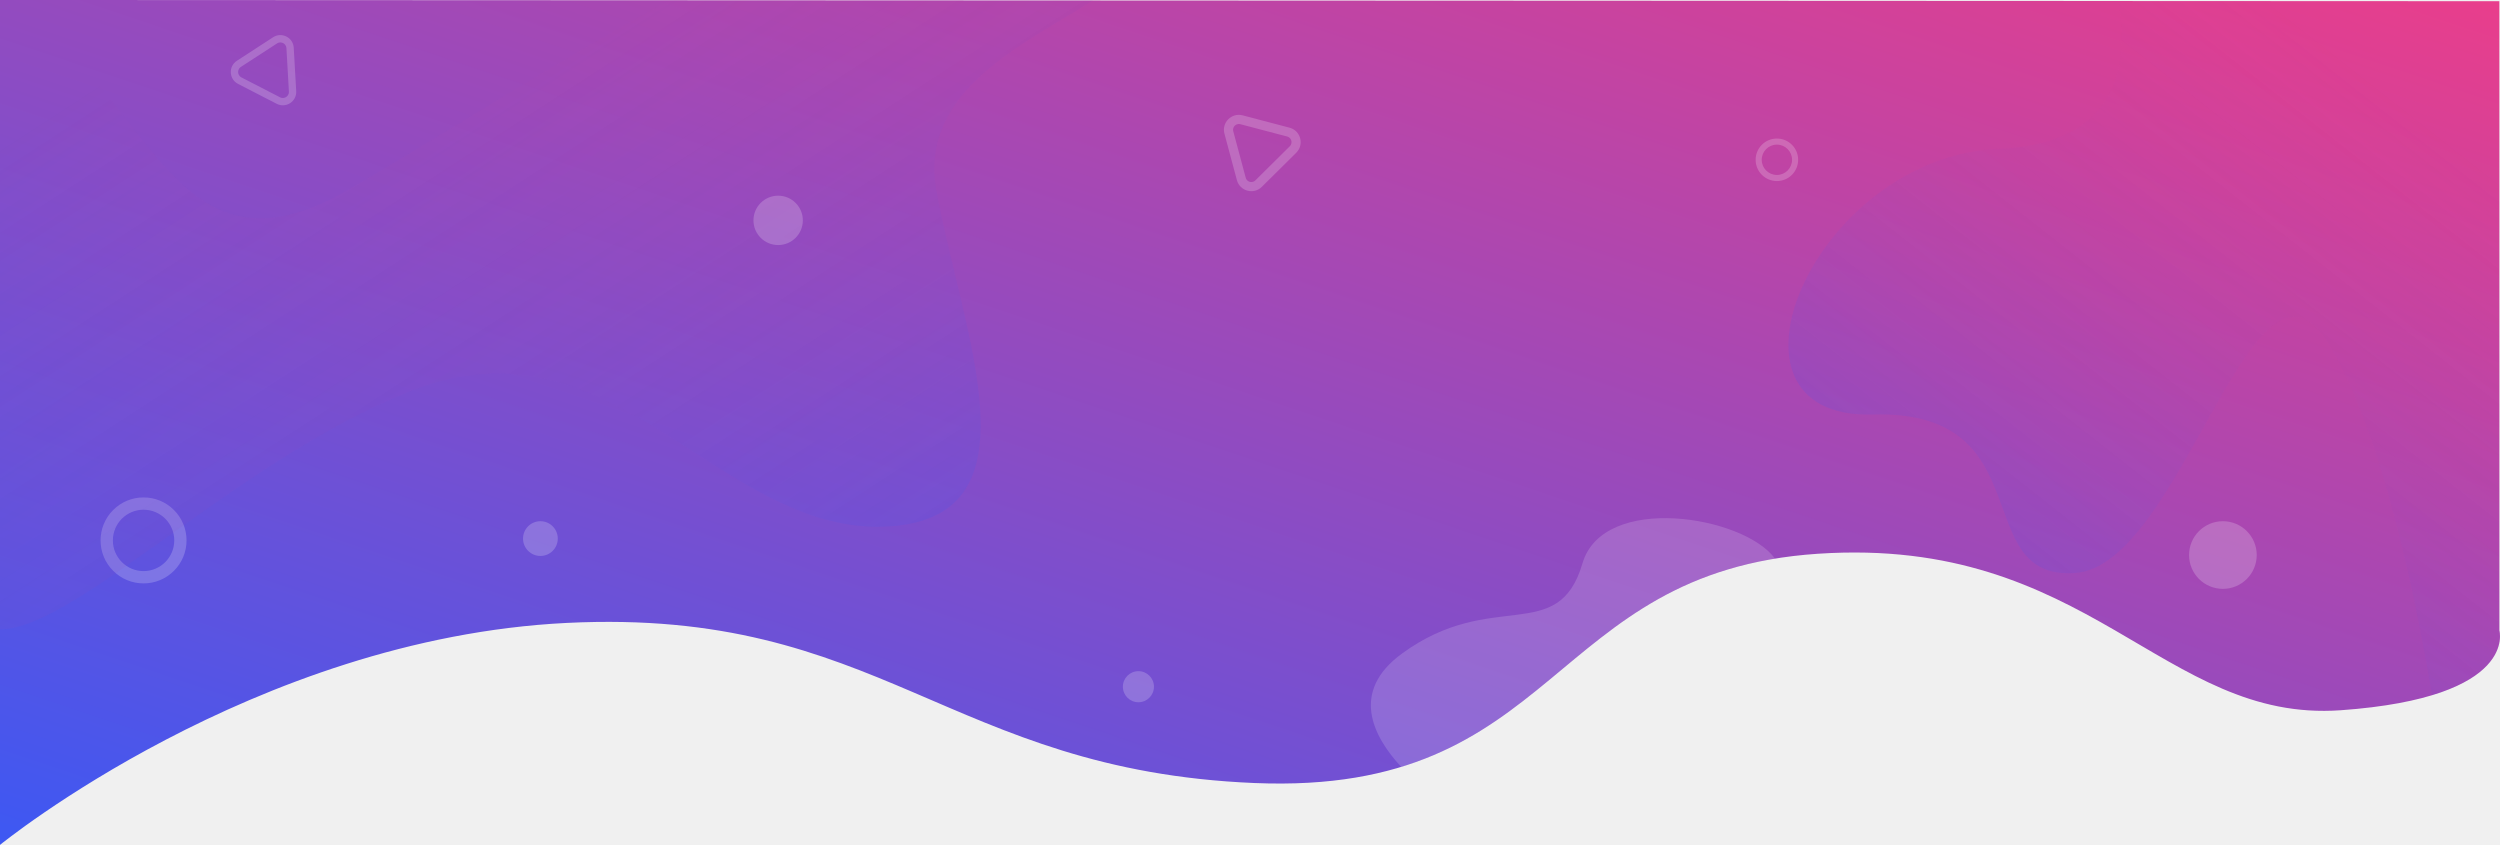
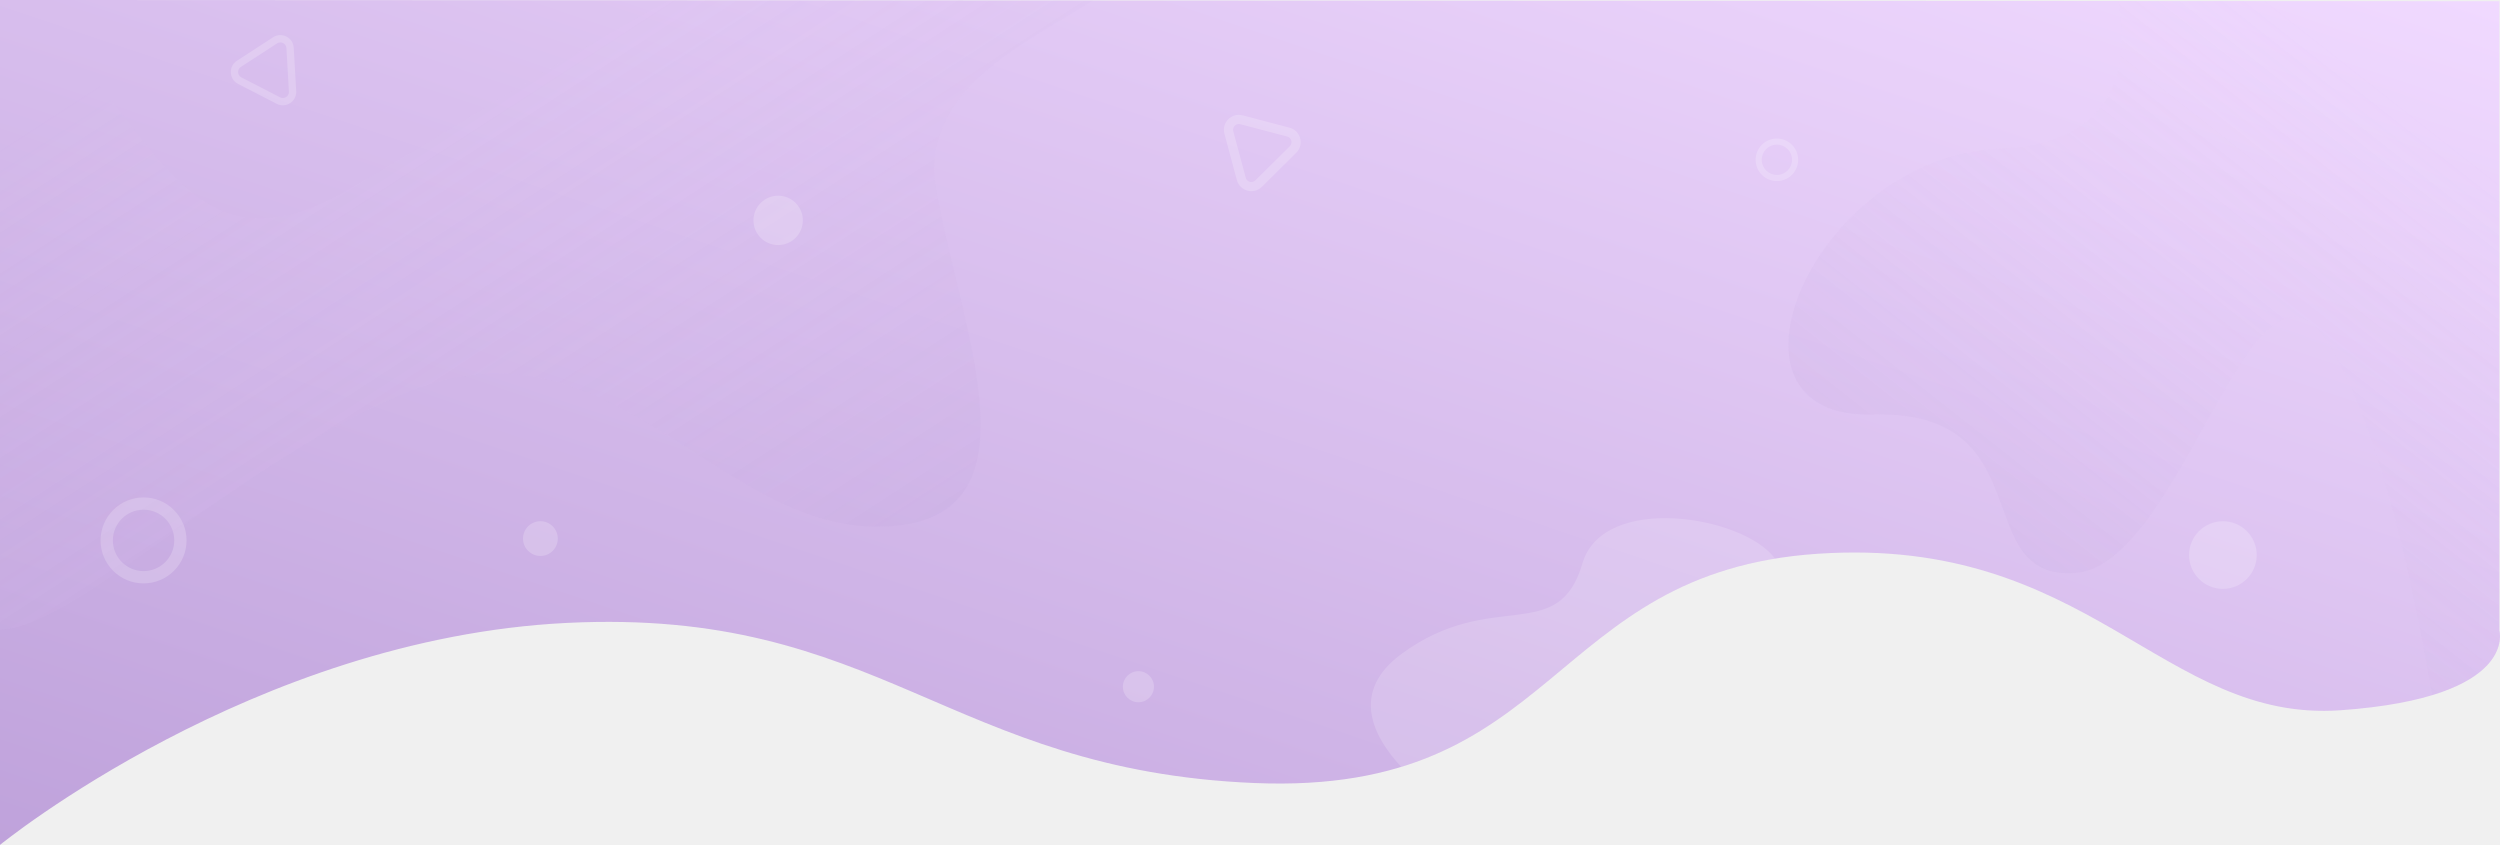
<svg xmlns="http://www.w3.org/2000/svg" xmlns:xlink="http://www.w3.org/1999/xlink" id="Group_202" data-name="Group 202" width="1367.025" height="462" viewBox="0 0 1367.025 462">
  <defs>
    <linearGradient id="linear-gradient" x1="1" y1="0.01" x2="0" y2="1" gradientUnits="objectBoundingBox">
-       <stop offset="0" stop-color="#e83e8c" />
-       <stop offset="1" stop-color="#3d58f3" />
+       <stop offset="0" stop-color="#F0D9FF" />
+       <stop offset="1" stop-color="#BFA2DB" />
    </linearGradient>
    <linearGradient id="linear-gradient-2" x1="0.814" y1="0.106" x2="0.213" y2="0.854" gradientUnits="objectBoundingBox">
-       <stop offset="0" stop-color="#e83e8c" stop-opacity="0" />
-       <stop offset="1" stop-color="#3d58f3" stop-opacity="0.2" />
+       <stop offset="0" stop-color="#F0D9FF" stop-opacity="0" />
+       <stop offset="1" stop-color="#BFA2DB" stop-opacity="0.2" />
    </linearGradient>
    <linearGradient id="linear-gradient-3" x1="0.093" y1="0.119" x2="0.916" y2="0.851" xlink:href="#linear-gradient-2" />
  </defs>
  <path id="Path_152" data-name="Path 152" d="M1436,788s138.5-112.93,310-121.387,208.5,80.593,376,87.558S2281.5,638.754,2430,628.8s188.5,92.533,286,85.568,86.667-43.705,86.667-43.705v-344L1436,326Z" transform="translate(-1436 -326)" fill="url(#linear-gradient)" />
  <path id="Path_351" data-name="Path 351" d="M-3034.666,214.667c-41.333-68-80,121.334-138.667,125.333-29.536,2.013-33.726-20.643-42.515-43.3-8.667-22.346-21.808-44.691-68.152-43.367C-3377.333,256-3316,112-3214.666,108c67.471-2.664,70.511-49.656,65.009-80.768l208.324.1v344s6.592,22.366-36.815,35.5C-2986.331,357.575-3005.006,263.463-3034.666,214.667Z" transform="translate(4308 -26.667)" fill="url(#linear-gradient-2)" />
  <path id="Path_195" data-name="Path 195" d="M-1412.5,47a23.348,23.348,0,0,1-16.617-6.883A23.345,23.345,0,0,1-1436,23.5a23.347,23.347,0,0,1,6.883-16.618A23.348,23.348,0,0,1-1412.5,0a23.348,23.348,0,0,1,16.617,6.883A23.347,23.347,0,0,1-1389,23.5a23.345,23.345,0,0,1-6.883,16.617A23.348,23.348,0,0,1-1412.5,47Zm0-40.286A16.805,16.805,0,0,0-1429.285,23.5,16.8,16.8,0,0,0-1412.5,40.286,16.8,16.8,0,0,0-1395.714,23.5,16.805,16.805,0,0,0-1412.5,6.714Z" transform="translate(1490.999 272)" fill="#fff" stroke="rgba(0,0,0,0)" stroke-width="1" opacity="0.2" />
  <path id="Path_355" data-name="Path 355" d="M-4241.53,390.684V46.537l5.658,0c77.6,51.747,88.6,159.233,184.341,104,52.73-30.421,116.771-72.154,176.222-103.822l231.295.113c-36.131,23.25-95.348,48.932-85.517,103.709,14,78,60,182-30,184-38.392.853-70.961-20.493-104.227-41.84-44.718-28.695-90.7-57.391-153.773-32.16-94.464,37.786-183.03,130.145-223.9,130.147Z" transform="translate(4241.531 -46.537)" fill="url(#linear-gradient-3)" />
  <path id="Path_342" data-name="Path 342" d="M-1424.377,23.246a11.548,11.548,0,0,1-8.219-3.4,11.546,11.546,0,0,1-3.4-8.218,11.548,11.548,0,0,1,3.4-8.219,11.548,11.548,0,0,1,8.219-3.4,11.547,11.547,0,0,1,8.219,3.4,11.547,11.547,0,0,1,3.4,8.219,11.546,11.546,0,0,1-3.4,8.218A11.548,11.548,0,0,1-1424.377,23.246Zm0-19.925a8.312,8.312,0,0,0-8.3,8.3,8.311,8.311,0,0,0,8.3,8.3,8.311,8.311,0,0,0,8.3-8.3A8.312,8.312,0,0,0-1424.377,3.321Z" transform="translate(2395.999 75.754)" fill="#fff" stroke="rgba(0,0,0,0)" stroke-width="1" opacity="0.2" />
  <circle id="Ellipse_80" data-name="Ellipse 80" cx="13.5" cy="13.5" r="13.5" transform="translate(412 107)" fill="#fff" opacity="0.2" />
  <circle id="Ellipse_81" data-name="Ellipse 81" cx="18.5" cy="18.5" r="18.5" transform="translate(1197 285)" fill="#fff" opacity="0.2" />
  <circle id="Ellipse_68" data-name="Ellipse 68" cx="8.5" cy="8.5" r="8.5" transform="translate(614 367)" fill="#fff" opacity="0.2" />
  <g id="Path_343" data-name="Path 343" transform="matrix(0.259, 0.966, -0.966, 0.259, 710.181, 49.242)" fill="none" opacity="0.2">
    <path d="M18.565,10.207a8.165,8.165,0,0,1,14.178,0L45.89,33.214A8.165,8.165,0,0,1,38.8,45.43H12.507A8.165,8.165,0,0,1,5.418,33.214Z" stroke="none" />
    <path d="M 25.654 11.093 C 25.102 11.093 23.729 11.249 22.906 12.688 L 9.759 35.695 C 8.943 37.123 9.495 38.38 9.77 38.854 C 10.045 39.328 10.862 40.43 12.507 40.43 L 38.801 40.43 C 40.446 40.43 41.263 39.328 41.538 38.854 C 41.813 38.38 42.365 37.123 41.549 35.695 L 28.402 12.688 C 27.58 11.249 26.206 11.093 25.654 11.093 M 25.654 6.093 C 28.415 6.093 31.176 7.465 32.743 10.207 L 45.89 33.214 C 49 38.658 45.07 45.43 38.801 45.43 L 12.507 45.43 C 6.238 45.43 2.308 38.658 5.418 33.214 L 18.565 10.207 C 20.132 7.465 22.893 6.093 25.654 6.093 Z" stroke="none" fill="#fff" />
  </g>
  <g id="Path_344" data-name="Path 344" transform="matrix(-0.839, 0.545, -0.545, -0.839, 181.642, 48.728)" fill="none" opacity="0.2">
    <path d="M17.093,9.782a7.321,7.321,0,0,1,12.712,0L41.592,30.409a7.32,7.32,0,0,1-6.356,10.952H11.662A7.321,7.321,0,0,1,5.306,30.409Z" stroke="none" />
    <path d="M 23.449 10.093 C 22.869 10.093 21.429 10.256 20.566 11.766 L 8.779 32.394 C 7.922 33.892 8.501 35.211 8.79 35.708 C 9.078 36.205 9.936 37.362 11.662 37.362 L 35.236 37.362 C 36.962 37.362 37.819 36.205 38.108 35.708 C 38.396 35.211 38.975 33.892 38.119 32.394 L 26.332 11.766 C 25.469 10.256 24.028 10.093 23.449 10.093 M 23.449 6.093 C 25.924 6.093 28.399 7.323 29.805 9.782 L 41.592 30.409 C 44.38 35.29 40.857 41.362 35.236 41.362 L 11.662 41.362 C 6.041 41.362 2.517 35.29 5.306 30.409 L 17.093 9.782 C 18.498 7.323 20.973 6.093 23.449 6.093 Z" stroke="none" fill="#fff" />
  </g>
  <path id="Path_349" data-name="Path 349" d="M-3541.334,357.334c49.333-36,85.334-4,98.667-49.334,11.337-38.546,88.224-26,105.256-2.529-99.087,16.29-120.5,88.257-204.39,113.885C-3557.392,402.493-3569.836,378.133-3541.334,357.334Z" transform="translate(4308)" fill="#fff" opacity="0.16" />
  <circle id="Ellipse_82" data-name="Ellipse 82" cx="9.5" cy="9.5" r="9.5" transform="translate(286 285)" fill="#fff" opacity="0.2" />
</svg>
